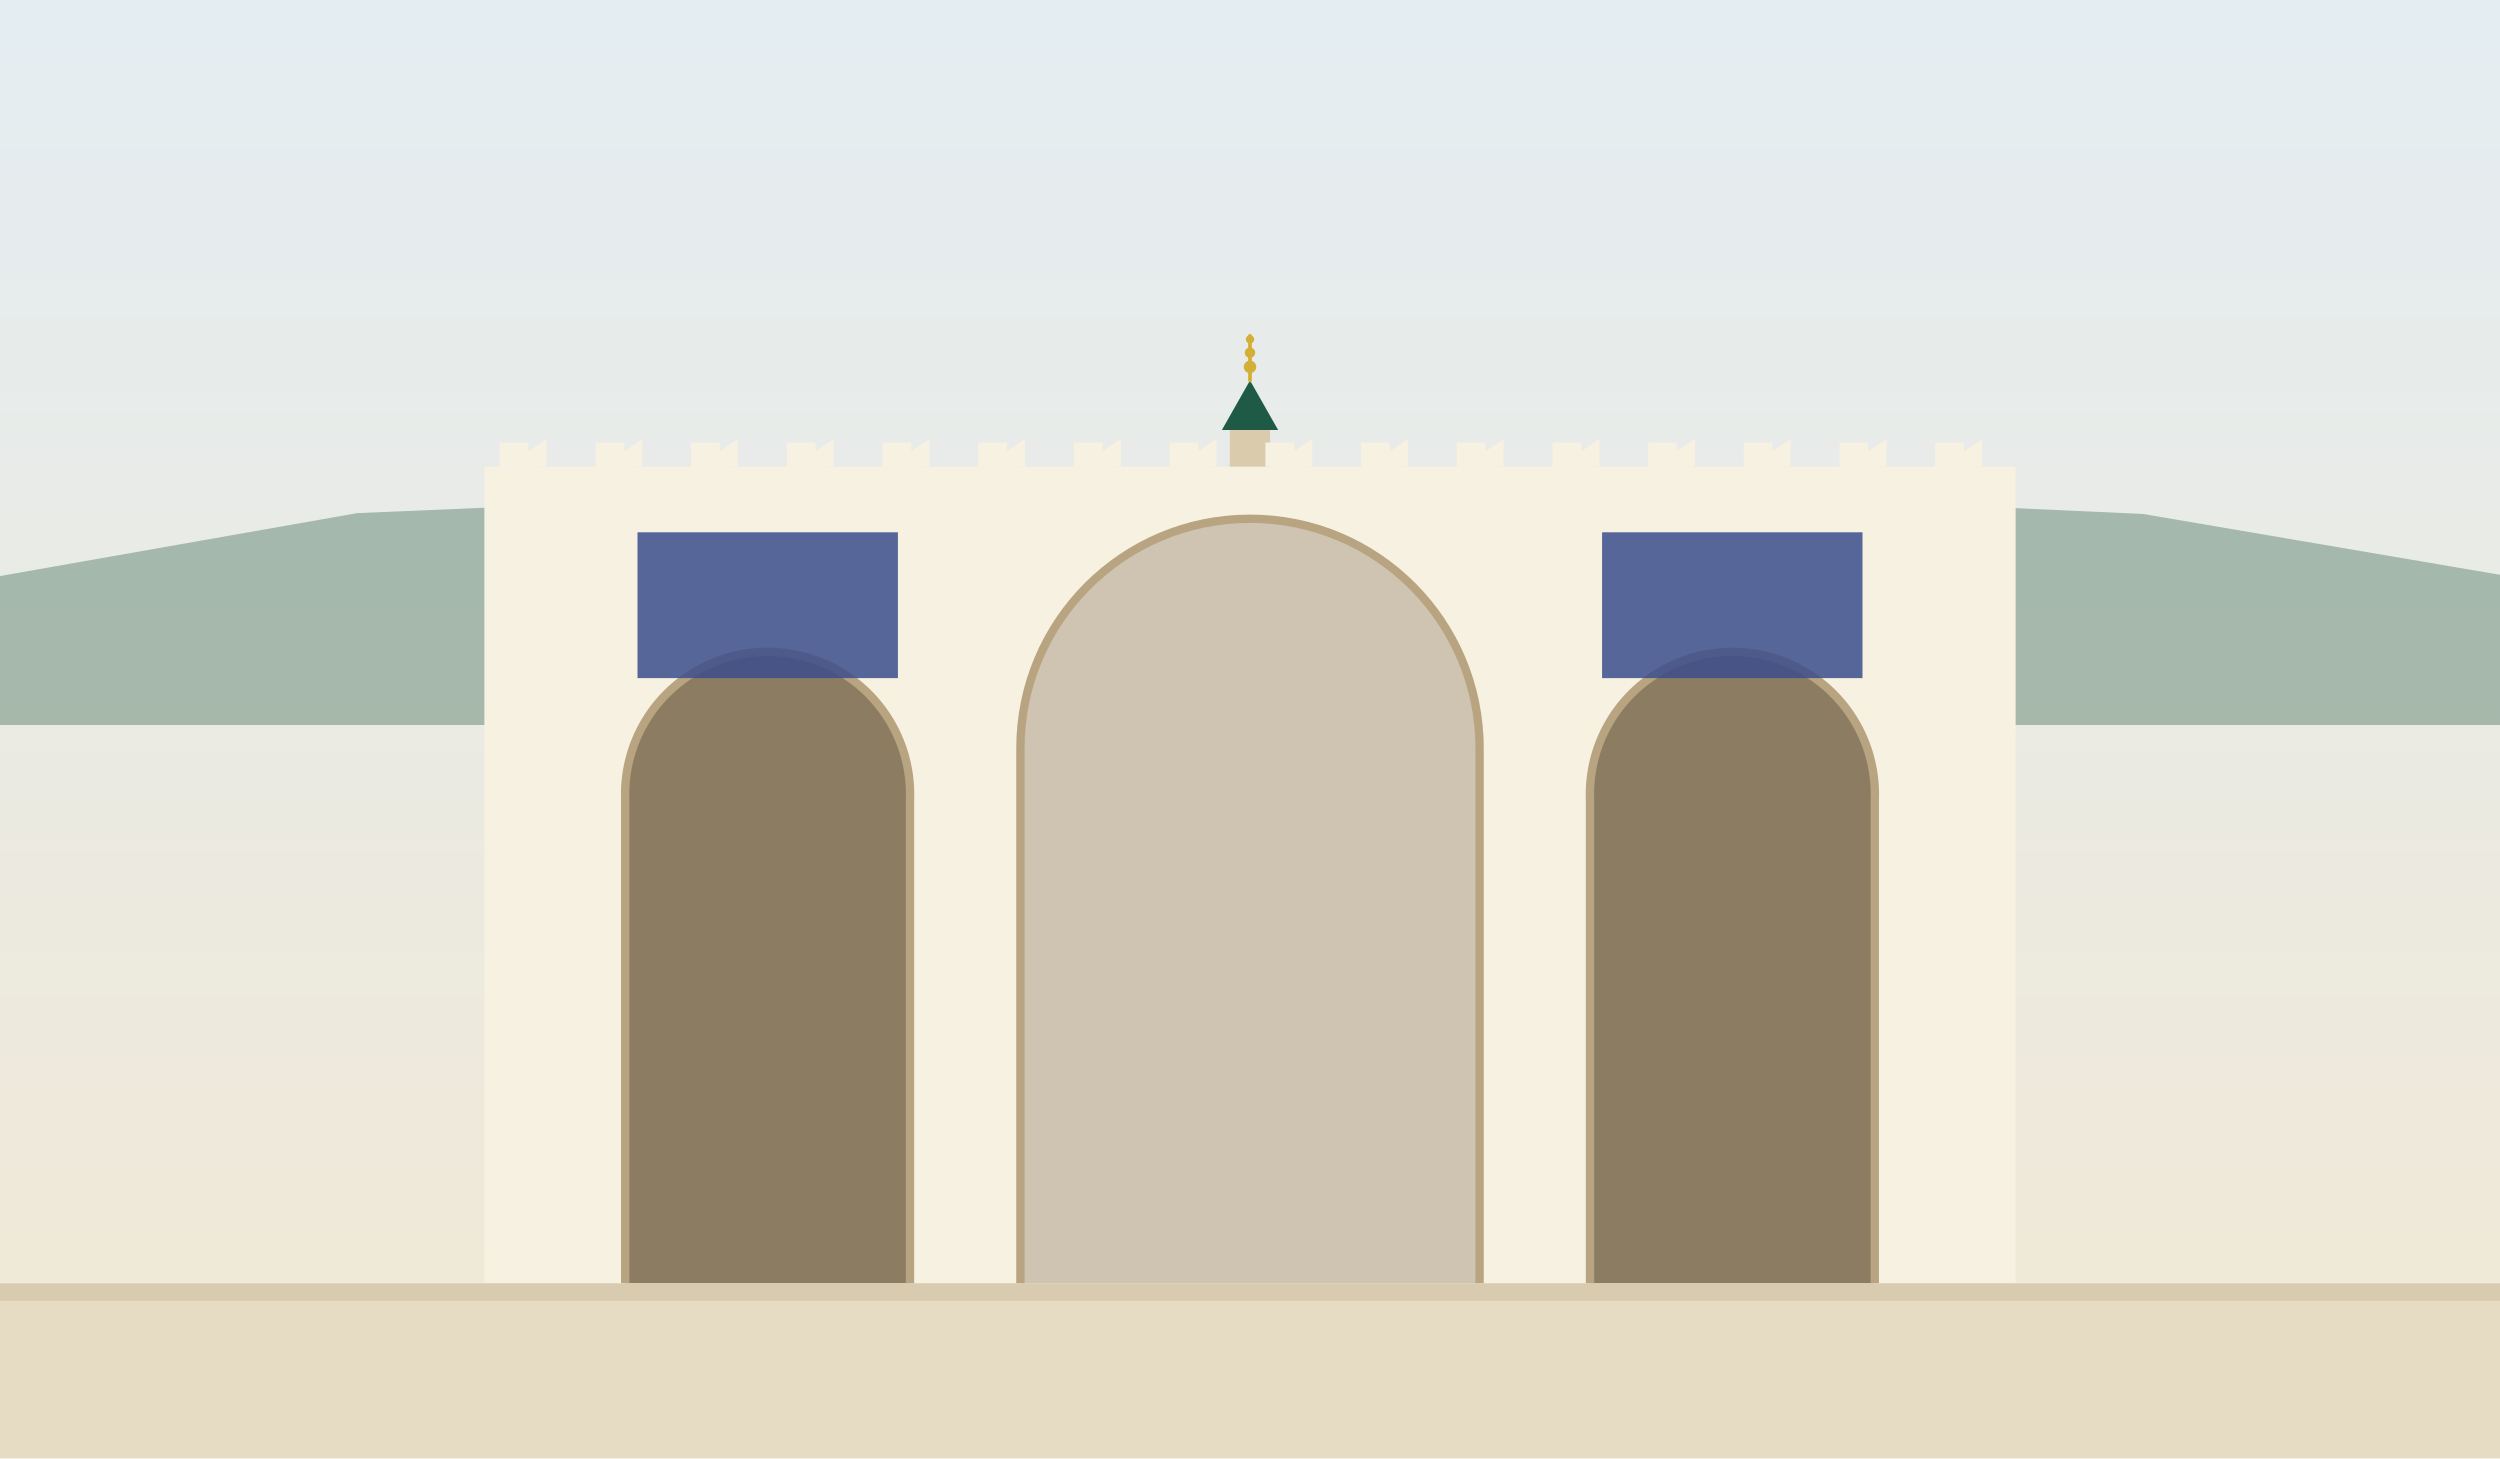
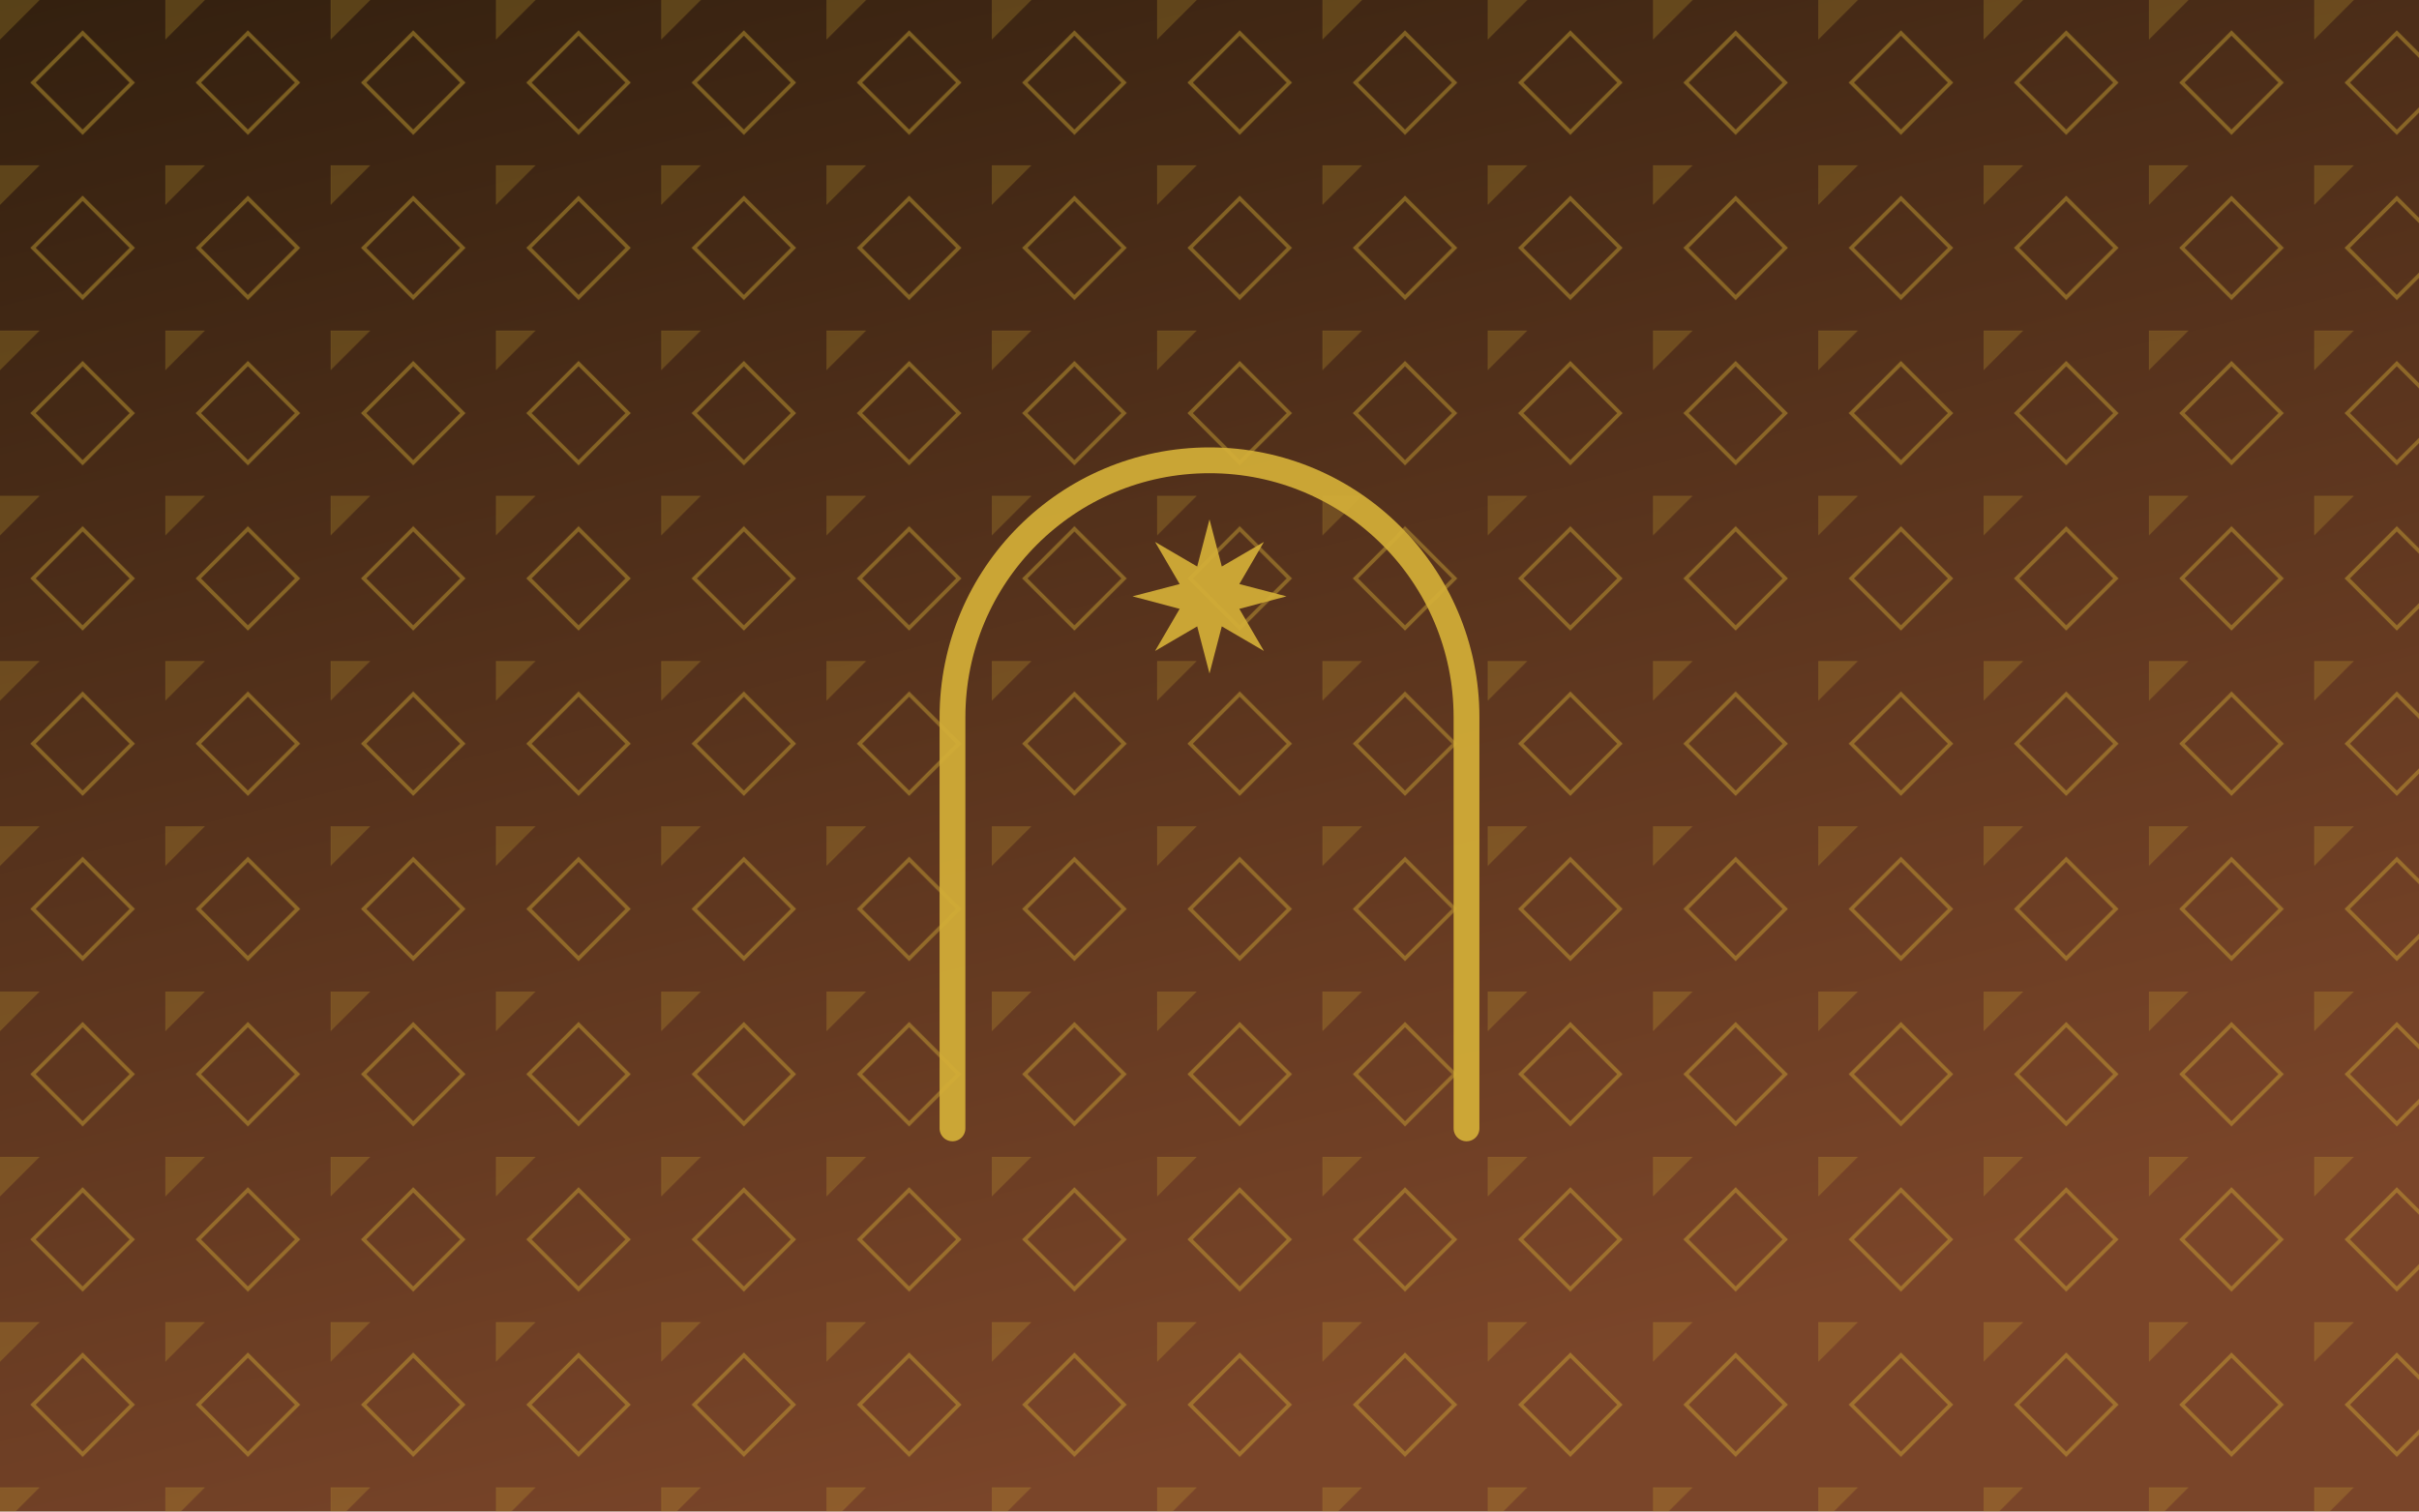
- <svg xmlns="http://www.w3.org/2000/svg" viewBox="0 0 1200 700" width="1200" height="700" preserveAspectRatio="xMidYMid slice" role="img">
+ <svg xmlns="http://www.w3.org/2000/svg" viewBox="0 0 1200 750" width="1200" height="750" role="img">
  <defs>
-     <linearGradient id="c" x1="0" y1="0" x2="0" y2="1">
-       <stop offset="0" stop-color="#E4EDF2" />
-       <stop offset="1" stop-color="#F1E8D4" />
+     <linearGradient id="f" x1="0" y1="0" x2="0.4" y2="1">
+       <stop offset="0" stop-color="#33200F" />
+       <stop offset="1" stop-color="#7A4529" />
    </linearGradient>
+     <pattern id="m" width="82" height="82" patternUnits="userSpaceOnUse">
+       <polygon points="0.0,-19.7 19.7,-0.0 0.0,19.7 -19.7,0.0" fill="#D4AF37" fill-opacity="0.231" />
+       <polygon points="41.0,16.4 65.6,41.0 41.0,65.6 16.4,41.0" fill="none" stroke="#D4AF37" stroke-width="1.9" stroke-opacity="0.42" />
+     </pattern>
  </defs>
-   <rect width="1200" height="700" fill="url(#c)" />
-   <path d="M0 308 L0 276.5 L171.4 246.3 L342.9 239 L514.3 260 L685.7 259.5 L857.1 238.9 L1028.6 246.7 L1200 275.9 L1200 348 L0 348 Z" fill="#3E6B55" opacity="0.4" />
-   <rect x="583.9" y="243.9" width="32.2" height="176.1" fill="#D9CBAB" />
-   <rect x="583.9" y="253.5" width="32.2" height="13.5" fill="#D4AF37" opacity=".55" />
-   <path d="M589.1 339 L589.1 304.4 A3.9 3.9 0 1 1 596.8 304.4 L596.8 339" fill="#D4AF37" opacity=".38" />
-   <path d="M603.2 339 L603.2 304.4 A3.9 3.9 0 1 1 610.9 304.4 L610.9 339" fill="#D4AF37" opacity=".38" />
-   <rect x="578.7" y="239.7" width="42.5" height="4.2" fill="#D9CBAB" />
-   <rect x="590.3" y="206.4" width="19.3" height="33.3" fill="#D9CBAB" />
-   <path d="M586.5 206.4 L600 182.6 L613.5 206.4 Z" fill="#1F5A46" />
-   <path d="M600 182.6 l0 -21.4" stroke="#D4AF37" stroke-width="1.8" stroke-linecap="round" />
-   <circle cx="600" cy="176.1" r="3" fill="#D4AF37" />
-   <circle cx="600" cy="169.3" r="2.5" fill="#D4AF37" />
-   <circle cx="600" cy="162.9" r="2" fill="#D4AF37" />
-   <rect x="232.5" y="224" width="735" height="392" fill="#F7F1E2" />
-   <path d="M489.8 616 L489.8 359.2 A110.2 110.2 0 1 1 710.2 359.2 L710.2 616" fill="#6E5B3C" opacity=".30" />
-   <path d="M489.8 616 L489.8 359.2 A110.2 110.2 0 1 1 710.2 359.2 L710.2 616" fill="none" stroke="#B8A480" stroke-width="4" />
-   <path d="M300.1 616 L300.1 383.9 A68.4 68.4 0 1 1 436.8 383.9 L436.8 616" fill="#6E5B3C" opacity=".78" />
-   <path d="M300.1 616 L300.1 383.9 A68.4 68.4 0 1 1 436.8 383.9 L436.8 616" fill="none" stroke="#B8A480" stroke-width="4" />
-   <path d="M763.2 616 L763.2 383.9 A68.4 68.4 0 1 1 899.9 383.9 L899.9 616" fill="#6E5B3C" opacity=".78" />
-   <path d="M763.2 616 L763.2 383.9 A68.4 68.4 0 1 1 899.9 383.9 L899.9 616" fill="none" stroke="#B8A480" stroke-width="4" />
-   <rect x="306" y="255.5" width="125" height="70" fill="#3B4E8C" opacity=".85" />
-   <rect x="769" y="255.5" width="125" height="70" fill="#3B4E8C" opacity=".85" />
-   <path d="M239.8 224 l0 -11.6 l13.8 0 l0 4.2 l8.7 -5.9 l0 13.2 Z" fill="#F7F1E2" />
-   <path d="M285.8 224 l0 -11.6 l13.8 0 l0 4.2 l8.7 -5.9 l0 13.2 Z" fill="#F7F1E2" />
-   <path d="M331.7 224 l0 -11.6 l13.8 0 l0 4.2 l8.7 -5.9 l0 13.2 Z" fill="#F7F1E2" />
-   <path d="M377.7 224 l0 -11.6 l13.8 0 l0 4.2 l8.7 -5.9 l0 13.2 Z" fill="#F7F1E2" />
-   <path d="M423.6 224 l0 -11.6 l13.8 0 l0 4.2 l8.7 -5.9 l0 13.2 Z" fill="#F7F1E2" />
-   <path d="M469.5 224 l0 -11.6 l13.8 0 l0 4.2 l8.7 -5.9 l0 13.2 Z" fill="#F7F1E2" />
-   <path d="M515.5 224 l0 -11.6 l13.8 0 l0 4.2 l8.7 -5.9 l0 13.2 Z" fill="#F7F1E2" />
-   <path d="M561.4 224 l0 -11.6 l13.8 0 l0 4.2 l8.7 -5.9 l0 13.2 Z" fill="#F7F1E2" />
-   <path d="M607.4 224 l0 -11.6 l13.8 0 l0 4.2 l8.7 -5.9 l0 13.2 Z" fill="#F7F1E2" />
-   <path d="M653.3 224 l0 -11.6 l13.8 0 l0 4.2 l8.7 -5.9 l0 13.2 Z" fill="#F7F1E2" />
-   <path d="M699.2 224 l0 -11.6 l13.8 0 l0 4.2 l8.7 -5.9 l0 13.2 Z" fill="#F7F1E2" />
-   <path d="M745.2 224 l0 -11.6 l13.8 0 l0 4.2 l8.7 -5.9 l0 13.2 Z" fill="#F7F1E2" />
-   <path d="M791.1 224 l0 -11.6 l13.8 0 l0 4.2 l8.7 -5.9 l0 13.2 Z" fill="#F7F1E2" />
-   <path d="M837 224 l0 -11.6 l13.8 0 l0 4.2 l8.7 -5.9 l0 13.2 Z" fill="#F7F1E2" />
-   <path d="M883 224 l0 -11.6 l13.8 0 l0 4.2 l8.7 -5.9 l0 13.2 Z" fill="#F7F1E2" />
-   <path d="M928.9 224 l0 -11.6 l13.8 0 l0 4.2 l8.7 -5.9 l0 13.2 Z" fill="#F7F1E2" />
-   <rect y="616" width="1200" height="98" fill="#E6DCC4" />
-   <rect y="616" width="1200" height="8.4" fill="#B8A480" opacity=".3" />
+   <rect width="1200" height="750" fill="url(#f)" />
+   <rect width="1200" height="750" fill="url(#m)" />
+   <g opacity=".92">
+     <path d="M472.5 559.9 L472.5 355.9 A127.5 127.5 0 0 1 727.5 355.9 L727.5 559.9" fill="none" stroke="#D4AF37" stroke-width="12.8" stroke-linecap="round" />
+     <polygon points="600.0,257.7 606.1,281.1 627.0,268.9 614.8,289.8 638.2,295.9 614.8,302.1 627.0,323.0 606.1,310.8 600.0,334.2 593.9,310.8 573.0,323.0 585.2,302.1 561.8,295.9 585.2,289.8 573.0,268.9 593.9,281.1" fill="#D4AF37" />
+   </g>
</svg>
